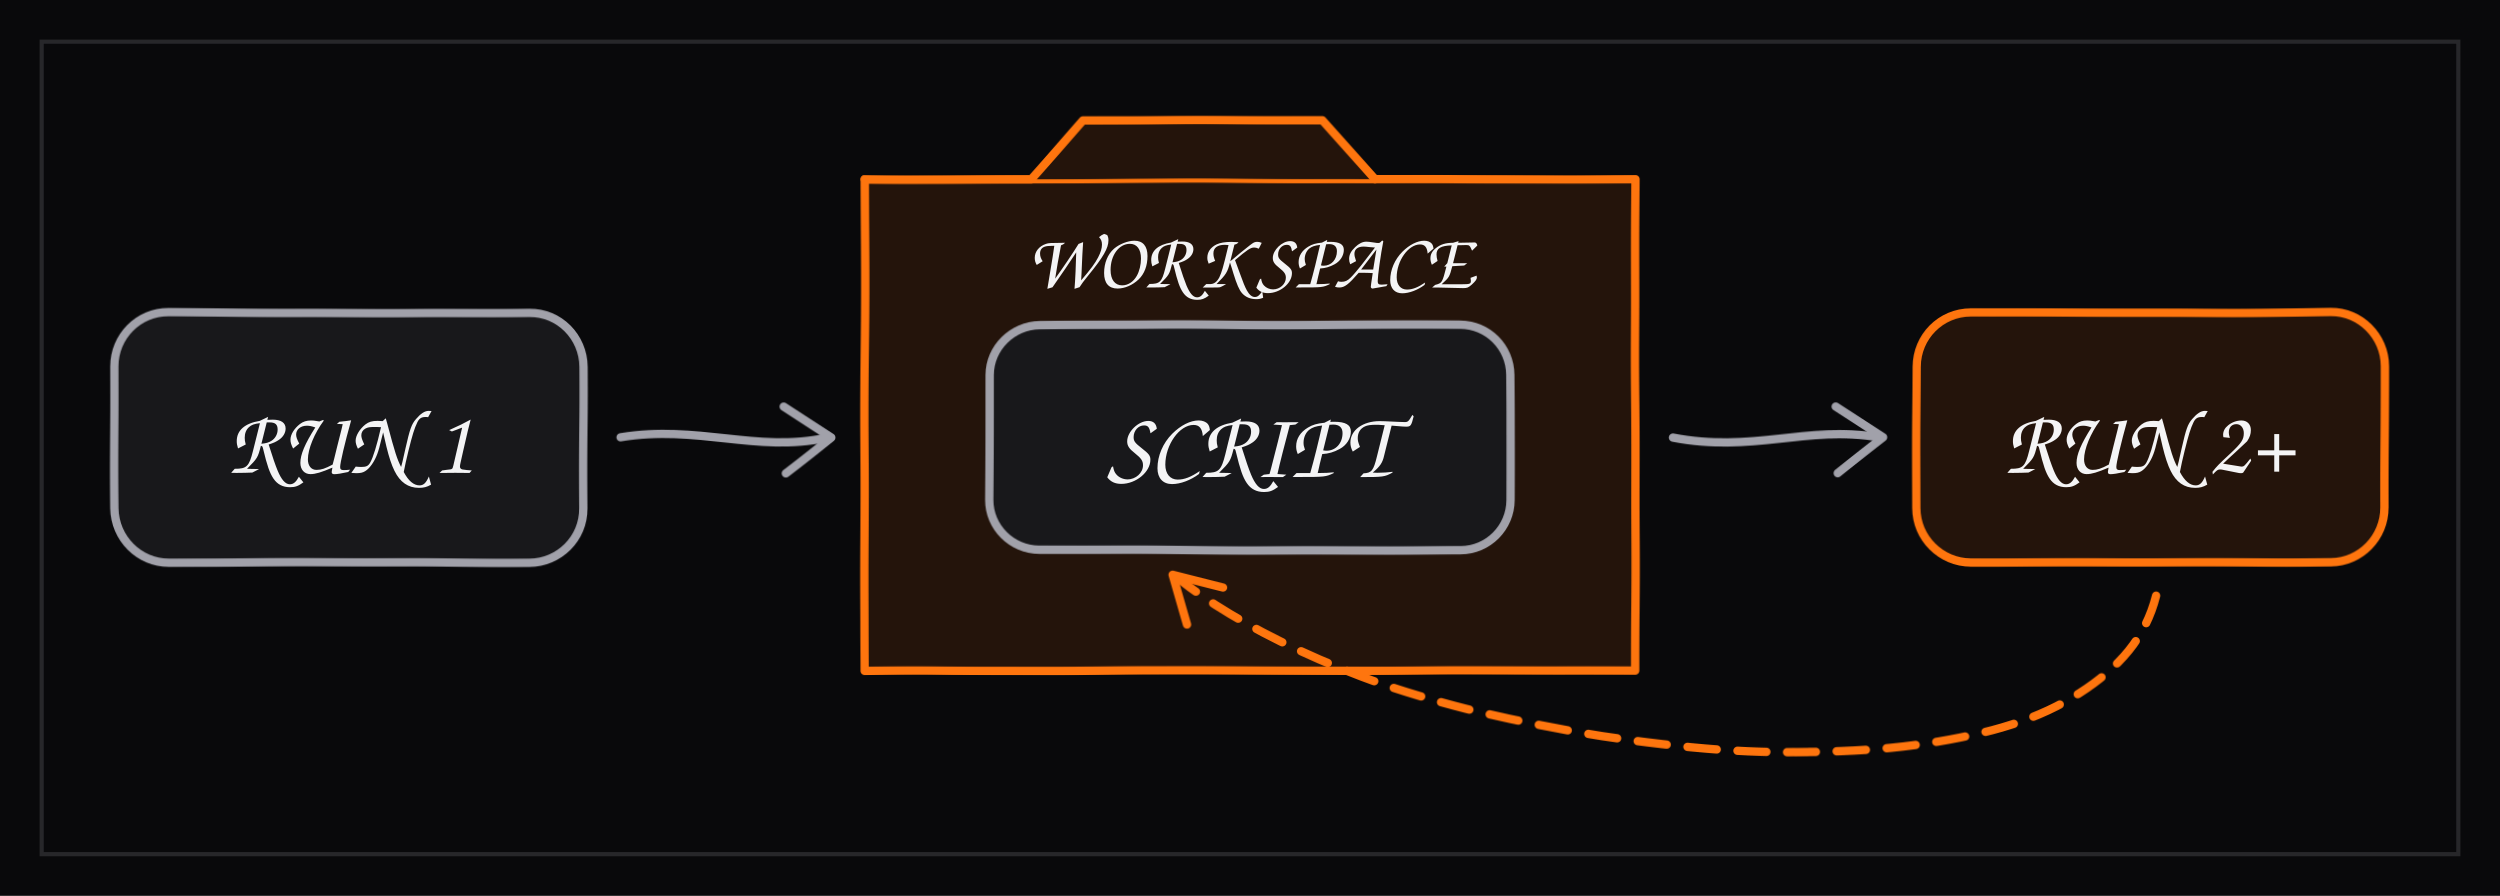
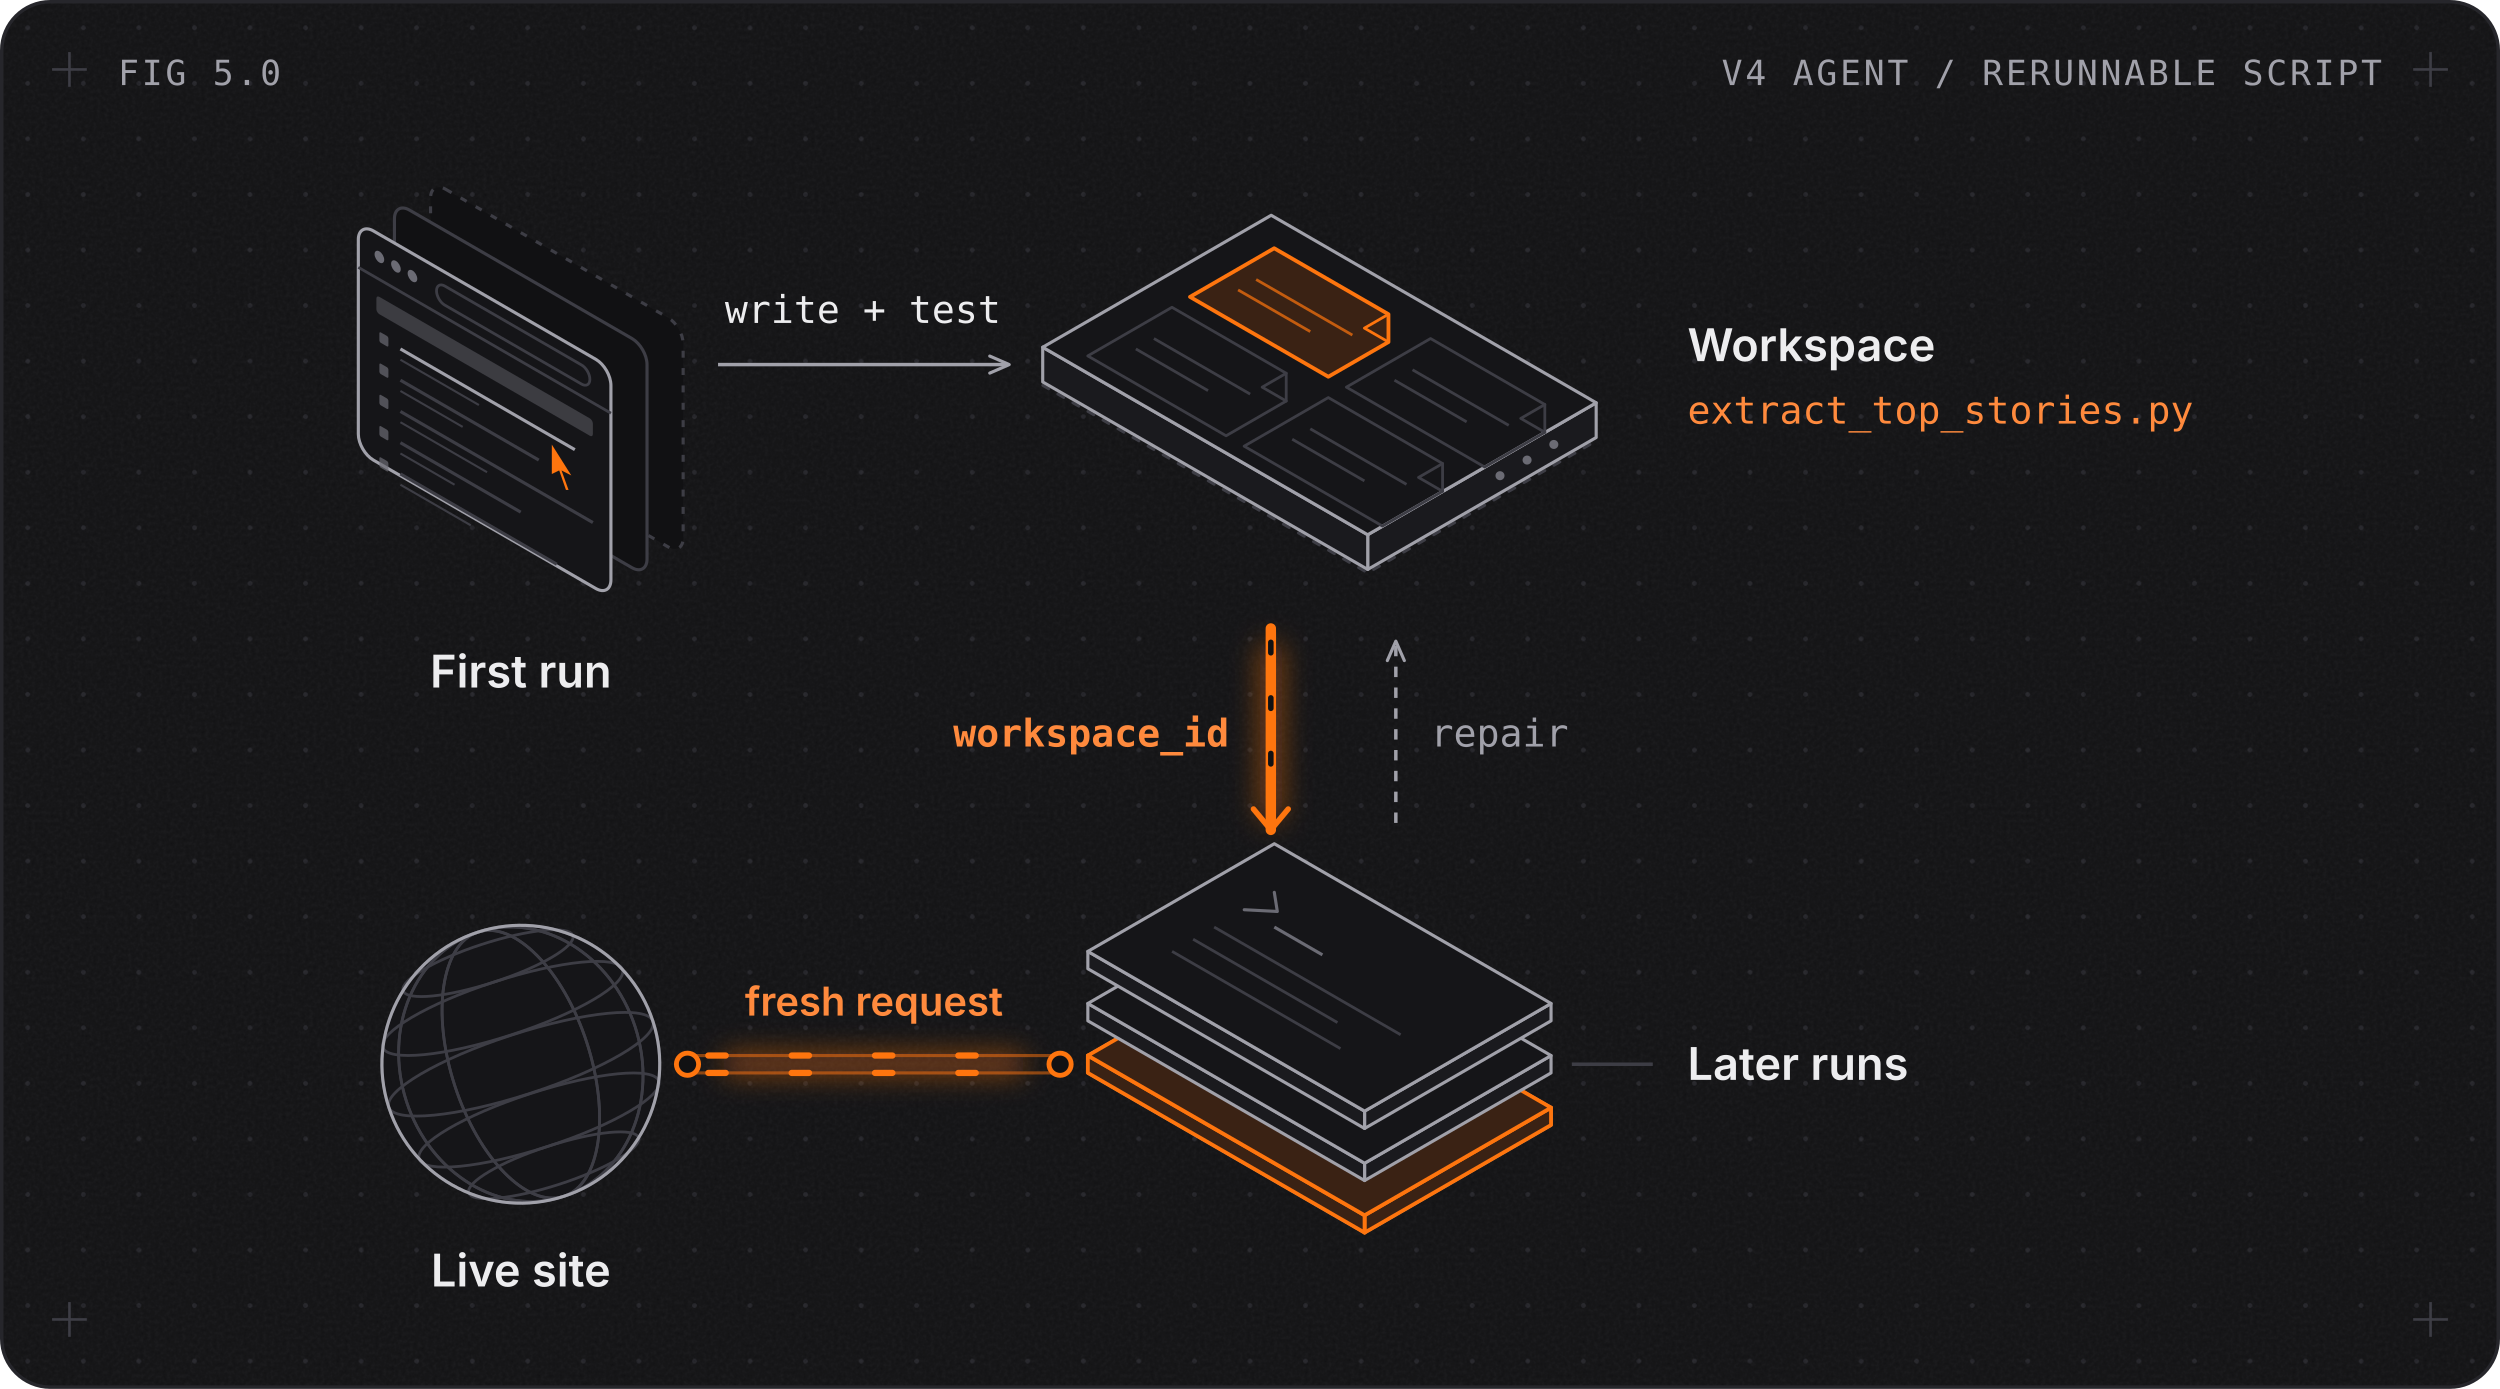
- <svg xmlns="http://www.w3.org/2000/svg" width="1200" height="430" viewBox="0 0 1200 430" role="img" aria-labelledby="title desc">
+ <svg xmlns="http://www.w3.org/2000/svg" viewBox="0 0 720 400" width="720" height="400" role="img" aria-labelledby="t d" fill="none">
+   <style>.s{font-family:Geist, Inter, -apple-system, BlinkMacSystemFont, 'Segoe UI', Helvetica, Arial, sans-serif}.m{font-family:'Geist Mono', ui-monospace, SFMono-Regular, Menlo, monospace}text{font-kerning:normal}@keyframes fr{to{stroke-dashoffset:-24}}@keyframes fl{to{stroke-dashoffset:24}}@keyframes fd{to{stroke-dashoffset:-16}}@keyframes cur{0%,100%{transform:translate(0,0)}35%,50%{transform:translate(-30px,9px)}75%{transform:translate(-14px,18px)}}@media (prefers-reduced-motion:no-preference){.pkr{animation:fr 1s linear infinite}.pkl{animation:fl 1.5s linear infinite}.pkd{animation:fd 1.2s linear infinite}.cur{animation:cur 6s ease-in-out infinite}}@keyframes pl0{0%,31.8%{fill-opacity:1;stroke-opacity:1}33.3%,100%{fill-opacity:0;stroke-opacity:0}}@media (prefers-reduced-motion:no-preference){.pl0{animation:pl0 7.5s linear infinite}}@keyframes pl1{0%,33.3%{fill-opacity:0;stroke-opacity:0}34.8%,65.2%{fill-opacity:1;stroke-opacity:1}66.7%,100%{fill-opacity:0;stroke-opacity:0}}@media (prefers-reduced-motion:no-preference){.pl1{animation:pl1 7.5s linear infinite}}@keyframes pl2{0%,66.7%{fill-opacity:0;stroke-opacity:0}68.2%,98.5%{fill-opacity:1;stroke-opacity:1}100%{fill-opacity:0;stroke-opacity:0}}@media (prefers-reduced-motion:no-preference){.pl2{animation:pl2 7.5s linear infinite}}@keyframes spin{0%{transform:scaleX(0)}16.7%{transform:scaleX(.5)}33.3%{transform:scaleX(.866)}50%{transform:scaleX(1)}66.7%{transform:scaleX(.866)}83.3%{transform:scaleX(.5)}100%{transform:scaleX(0)}}.ma{display:none}@media (prefers-reduced-motion:no-preference){.ms{display:none}.ma{display:inline}.mer{transform-origin:150px 306.5px;animation:spin 18s linear infinite}}</style>
  <defs>
-     <filter id="rough">
-       <feTurbulence type="fractalNoise" baseFrequency=".01" numOctaves="2" seed="23" result="noise" />
-       <feDisplacementMap in="SourceGraphic" in2="noise" scale="1.4" />
+     <pattern id="dots" width="16" height="16" patternUnits="userSpaceOnUse">
+       <circle cx="8" cy="8" r="0.7" fill="#232328" />
+     </pattern>
+     <filter id="grain" x="0" y="0" width="100%" height="100%">
+       <feTurbulence type="fractalNoise" baseFrequency="0.9" numOctaves="2" seed="7" stitchTiles="stitch" />
+       <feColorMatrix values="0 0 0 0 0.5  0 0 0 0 0.5  0 0 0 0 0.5  0 0 0 0.07 0" />
+     </filter>
+     <clipPath id="card">
+       <rect x="0.5" y="0.5" width="719" height="399" rx="14" />
+     </clipPath>
+     <marker id="ah" viewBox="0 0 10 10" refX="8.5" refY="5" markerWidth="7" markerHeight="7" orient="auto-start-reverse">
+       <path d="M1 1.5 L9 5 L1 8.5" stroke="#A1A1AA" stroke-width="1.3" fill="none" stroke-linejoin="round" stroke-linecap="round" />
+     </marker>
+     <filter id="glow" filterUnits="userSpaceOnUse" x="0" y="0" width="720" height="400">
+       <feGaussianBlur stdDeviation="4" />
    </filter>
  </defs>
-   <rect width="1200" height="430" fill="#09090B" />
-   <rect x="20" y="20" width="1160" height="390" fill="none" stroke="#27272A" stroke-width="2" />
-   <g fill="none" stroke-linecap="round" stroke-linejoin="round" filter="url(#rough)">
-     <rect x="55" y="150" width="225" height="120" rx="26" fill="#18181B" stroke="#A1A1AA" stroke-width="4" />
-     <path d="M298 210 C335 204 362 217 397 210" stroke="#A1A1AA" stroke-width="4" />
-     <path d="M376 195 L399 210 L377 227" stroke="#A1A1AA" stroke-width="4" />
-     <path d="M415 86 L785 86 L785 322 L415 322 Z" fill="#24140B" stroke="#FE750E" stroke-width="4" />
-     <path d="M415 86 L495 86 L520 58 L635 58 L660 86" fill="#24140B" stroke="#FE750E" stroke-width="4" />
-     <rect x="475" y="156" width="250" height="108" rx="24" fill="#18181B" stroke="#A1A1AA" stroke-width="4" />
-     <path d="M803 210 C840 217 867 204 902 210" stroke="#A1A1AA" stroke-width="4" />
-     <path d="M881 195 L904 210 L882 227" stroke="#A1A1AA" stroke-width="4" />
-     <rect x="920" y="150" width="225" height="120" rx="26" fill="#24140B" stroke="#FE750E" stroke-width="4" />
-     <path d="M1035 286 C1015 364 870 379 710 342 C646 327 592 299 566 278" stroke="#FE750E" stroke-width="4" stroke-dasharray="14 10" />
-     <path d="M587 282 L563 276 L570 300" stroke="#FE750E" stroke-width="4" />
+   <rect x="0.5" y="0.5" width="719" height="399" rx="14" fill="#111113" />
+   <g clip-path="url(#card)">
+     <rect width="720" height="400" fill="url(#dots)" />
+     <rect width="720" height="400" filter="url(#grain)" />
  </g>
-   <g font-family="Virgil, Comic Sans MS, cursive" text-anchor="middle">
-     <text x="168" y="227" font-size="44" fill="#F4F4F5">RUN 1</text>
-     <text x="600" y="138" font-size="38" fill="#F4F4F5">WORKSPACE</text>
-     <text x="600" y="229" font-size="46" fill="#F4F4F5">SCRIPT</text>
-     <text x="1032" y="227" font-size="44" fill="#F4F4F5">RUN 2+</text>
+   <rect x="0.5" y="0.5" width="719" height="399" rx="14" fill="none" stroke="#26262B" />
+   <path d="M15 20h10M20 15v10" stroke="#3D3D45" stroke-width="0.75" />
+   <path d="M695 20h10M700 15v10" stroke="#3D3D45" stroke-width="0.75" />
+   <path d="M15 380h10M20 375v10" stroke="#3D3D45" stroke-width="0.75" />
+   <path d="M695 380h10M700 375v10" stroke="#3D3D45" stroke-width="0.75" />
+   <text x="34.0" y="24.5" font-size="10" fill="#A1A1AA" letter-spacing="0.08em" class="m">FIG 5.0</text>
+   <text x="686.0" y="24.5" font-size="10" fill="#A1A1AA" text-anchor="end" letter-spacing="0.08em" class="m">V4 AGENT / RERUNNABLE SCRIPT</text>
+   <g transform="matrix(0.866,0.5,0,1,124.0,118.0)">
+     <rect x="0" y="-66" width="84" height="66" rx="5" fill="#111113" stroke="#3D3D45" stroke-width="0.9" stroke-dasharray="2 3" vector-effect="non-scaling-stroke" />
  </g>
+   <g transform="matrix(0.866,0.5,0,1,113.6,124.0)">
+     <rect x="0" y="-66" width="84" height="66" rx="5" fill="#111113" stroke="#3D3D45" stroke-width="0.9" vector-effect="non-scaling-stroke" />
+   </g>
+   <g transform="matrix(0.866,0.5,0,1,103.2,130.0)">
+     <rect x="0" y="-66" width="84" height="66" rx="5" fill="#151518" stroke="#A1A1AA" stroke-width="0.9" vector-effect="non-scaling-stroke" />
+     <line x1="0" y1="-53" x2="84" y2="-53" stroke="#3D3D45" stroke-width="0.8" vector-effect="non-scaling-stroke" />
+     <circle cx="7.0" cy="-59.5" r="1.6" fill="#6B6B74" />
+     <circle cx="12.5" cy="-59.5" r="1.6" fill="#6B6B74" />
+     <circle cx="18.0" cy="-59.5" r="1.6" fill="#6B6B74" />
+     <rect x="26" y="-62" width="51" height="5.5" rx="2.75" stroke="#3D3D45" stroke-width="0.8" vector-effect="non-scaling-stroke" />
+     <rect x="6" y="-48" width="72" height="5" rx="1" fill="#6B6B74" fill-opacity=".45" />
+     <rect x="7" y="-38" width="3" height="3" rx=".5" fill="#6B6B74" fill-opacity=".7" />
+     <line x1="14" y1="-36.5" x2="72" y2="-36.5" stroke="#A1A1AA" stroke-width="0.9" vector-effect="non-scaling-stroke" />
+     <line x1="14" y1="-33.4" x2="40.1" y2="-33.4" stroke="#3D3D45" stroke-width="0.6" vector-effect="non-scaling-stroke" />
+     <rect x="7" y="-29" width="3" height="3" rx=".5" fill="#6B6B74" fill-opacity=".7" />
+     <line x1="14" y1="-27.5" x2="60" y2="-27.5" stroke="#3D3D45" stroke-width="0.9" vector-effect="non-scaling-stroke" />
+     <line x1="14" y1="-24.4" x2="34.7" y2="-24.4" stroke="#3D3D45" stroke-width="0.6" vector-effect="non-scaling-stroke" />
+     <rect x="7" y="-20" width="3" height="3" rx=".5" fill="#6B6B74" fill-opacity=".7" />
+     <line x1="14" y1="-18.5" x2="78" y2="-18.5" stroke="#3D3D45" stroke-width="0.9" vector-effect="non-scaling-stroke" />
+     <line x1="14" y1="-15.4" x2="42.8" y2="-15.4" stroke="#3D3D45" stroke-width="0.6" vector-effect="non-scaling-stroke" />
+     <rect x="7" y="-11" width="3" height="3" rx=".5" fill="#6B6B74" fill-opacity=".7" />
+     <line x1="14" y1="-9.5" x2="54" y2="-9.5" stroke="#3D3D45" stroke-width="0.9" vector-effect="non-scaling-stroke" />
+     <line x1="14" y1="-6.4" x2="32.0" y2="-6.4" stroke="#3D3D45" stroke-width="0.6" vector-effect="non-scaling-stroke" />
+     <rect x="7" y="-2" width="3" height="3" rx=".5" fill="#6B6B74" fill-opacity=".7" />
+     <line x1="14" y1="-0.5" x2="66" y2="-0.5" stroke="#3D3D45" stroke-width="0.9" vector-effect="non-scaling-stroke" />
+     <line x1="14" y1="2.6" x2="37.4" y2="2.6" stroke="#3D3D45" stroke-width="0.6" vector-effect="non-scaling-stroke" />
+     <path class="cur" d="M64 -35 l0 10 l2.6 -2.4 l2.2 4.4 l1.6 -0.8 l-2.2 -4.2 l3.6 -0.2z" fill="#FE750E" stroke="#151518" stroke-width="0.6" vector-effect="non-scaling-stroke" />
+   </g>
+   <polyline points="300.3,111.0 393.9,165.0 459.7,127.0" stroke="#3D3D45" stroke-width="0.8" stroke-dasharray="2 3" stroke-linejoin="round" stroke-linecap="round" />
+   <polygon points="459.7,116.0 393.9,154.0 393.9,164.0 459.7,126.0" fill="#1A1A1E" stroke="#A1A1AA" stroke-width="0.9" stroke-linejoin="round" stroke-linecap="round" />
+   <polygon points="300.3,100.0 393.9,154.0 393.9,164.0 300.3,110.0" fill="#1A1A1E" stroke="#A1A1AA" stroke-width="0.9" stroke-linejoin="round" stroke-linecap="round" />
+   <polygon points="366.1,62.0 459.7,116.0 393.9,154.0 300.3,100.0" fill="#151518" stroke="#A1A1AA" stroke-width="0.9" stroke-linejoin="round" stroke-linecap="round" />
+   <g transform="matrix(0.866,0.5,-0.866,0.5,366.1,62.0) scale(1.0)">
+     <path d="M10 9 h38 l8 8 v20 h-46 z" stroke="#FE750E" stroke-width="1.1" fill="#3A2214" vector-effect="non-scaling-stroke" stroke-linejoin="round" stroke-linecap="round" />
+     <path d="M48 9 v8 h8" stroke="#FE750E" stroke-width=".8" vector-effect="non-scaling-stroke" stroke-linejoin="round" stroke-linecap="round" />
+     <line x1="16" y1="21" x2="48" y2="21" stroke="#FE750E" stroke-opacity="0.7" stroke-width=".8" vector-effect="non-scaling-stroke" />
+     <line x1="16" y1="27" x2="40" y2="27" stroke="#FE750E" stroke-opacity="0.7" stroke-width=".8" vector-effect="non-scaling-stroke" />
+     <path d="M62 9 h38 l8 8 v20 h-46 z" stroke="#3D3D45" stroke-width="0.8" vector-effect="non-scaling-stroke" stroke-linejoin="round" stroke-linecap="round" />
+     <path d="M100 9 v8 h8" stroke="#3D3D45" stroke-width=".8" vector-effect="non-scaling-stroke" stroke-linejoin="round" stroke-linecap="round" />
+     <line x1="68" y1="21" x2="100" y2="21" stroke="#3D3D45" stroke-opacity="1" stroke-width=".8" vector-effect="non-scaling-stroke" />
+     <line x1="68" y1="27" x2="92" y2="27" stroke="#3D3D45" stroke-opacity="1" stroke-width=".8" vector-effect="non-scaling-stroke" />
+     <path d="M10 43 h38 l8 8 v20 h-46 z" stroke="#3D3D45" stroke-width="0.8" vector-effect="non-scaling-stroke" stroke-linejoin="round" stroke-linecap="round" />
+     <path d="M48 43 v8 h8" stroke="#3D3D45" stroke-width=".8" vector-effect="non-scaling-stroke" stroke-linejoin="round" stroke-linecap="round" />
+     <line x1="16" y1="55" x2="48" y2="55" stroke="#3D3D45" stroke-opacity="1" stroke-width=".8" vector-effect="non-scaling-stroke" />
+     <line x1="16" y1="61" x2="40" y2="61" stroke="#3D3D45" stroke-opacity="1" stroke-width=".8" vector-effect="non-scaling-stroke" />
+     <path d="M62 43 h38 l8 8 v20 h-46 z" stroke="#3D3D45" stroke-width="0.8" vector-effect="non-scaling-stroke" stroke-linejoin="round" stroke-linecap="round" />
+     <path d="M100 43 v8 h8" stroke="#3D3D45" stroke-width=".8" vector-effect="non-scaling-stroke" stroke-linejoin="round" stroke-linecap="round" />
+     <line x1="68" y1="55" x2="100" y2="55" stroke="#3D3D45" stroke-opacity="1" stroke-width=".8" vector-effect="non-scaling-stroke" />
+     <line x1="68" y1="61" x2="92" y2="61" stroke="#3D3D45" stroke-opacity="1" stroke-width=".8" vector-effect="non-scaling-stroke" />
+   </g>
+   <circle cx="447.5" cy="128.0" r="1.3" fill="#6B6B74" />
+   <circle cx="439.8" cy="132.5" r="1.3" fill="#6B6B74" />
+   <circle cx="432.0" cy="137.0" r="1.3" fill="#6B6B74" />
+   <path d="M206.8 105.0 H290.3" stroke="#A1A1AA" stroke-width="1" marker-end="url(#ah)" />
+   <text x="248.5" y="93.0" font-size="11" fill="#EDEDEF" text-anchor="middle" class="m">write + test</text>
+   <text x="150.0" y="198.0" font-size="13" fill="#EDEDEF" font-weight="600" text-anchor="middle" class="s">First run</text>
+   <text x="486.0" y="104.0" font-size="13" fill="#EDEDEF" font-weight="600" class="s">Workspace</text>
+   <text x="486.0" y="122.0" font-size="11" fill="#FF8A3D" class="m">extract_top_stories.py</text>
+   <polygon points="446.7,319.0 393.0,350.0 393.0,355.0 446.7,324.0" fill="#1A1A1E" stroke="#A1A1AA" stroke-width="0.9" stroke-linejoin="round" stroke-linecap="round" />
+   <polygon points="313.3,304.0 393.0,350.0 393.0,355.0 313.3,309.0" fill="#1A1A1E" stroke="#A1A1AA" stroke-width="0.9" stroke-linejoin="round" stroke-linecap="round" />
+   <polygon points="367.0,273.0 446.7,319.0 393.0,350.0 313.3,304.0" fill="#151518" stroke="#A1A1AA" stroke-width="0.9" stroke-linejoin="round" stroke-linecap="round" />
+   <g class="pl0" fill="#3A2214" stroke="#FE750E" stroke-width="1.1" stroke-linejoin="round" stroke-linecap="round" fill-opacity="1" stroke-opacity="1">
+     <polygon points="446.7,319.0 393.0,350.0 393.0,355.0 446.7,324.0" />
+     <polygon points="313.3,304.0 393.0,350.0 393.0,355.0 313.3,309.0" />
+     <polygon points="367.0,273.0 446.7,319.0 393.0,350.0 313.3,304.0" />
+   </g>
+   <g transform="matrix(0.866,0.5,-0.866,0.5,367.0,273.0) scale(1.0)">
+     <path d="M14 14 l6 5 l-6 5" stroke="#6B6B74" stroke-width=".9" vector-effect="non-scaling-stroke" stroke-linejoin="round" stroke-linecap="round" />
+     <line x1="24" y1="24" x2="40" y2="24" stroke="#6B6B74" stroke-width=".9" vector-effect="non-scaling-stroke" />
+     <line x1="14" y1="34" x2="76" y2="34" stroke="#3D3D45" stroke-width=".8" vector-effect="non-scaling-stroke" />
+     <line x1="14" y1="41" x2="62" y2="41" stroke="#3D3D45" stroke-width=".8" vector-effect="non-scaling-stroke" />
+     <line x1="14" y1="48" x2="70" y2="48" stroke="#3D3D45" stroke-width=".8" vector-effect="non-scaling-stroke" />
+   </g>
+   <polygon points="446.7,304.0 393.0,335.0 393.0,340.0 446.7,309.0" fill="#1A1A1E" stroke="#A1A1AA" stroke-width="0.9" stroke-linejoin="round" stroke-linecap="round" />
+   <polygon points="313.3,289.0 393.0,335.0 393.0,340.0 313.3,294.0" fill="#1A1A1E" stroke="#A1A1AA" stroke-width="0.9" stroke-linejoin="round" stroke-linecap="round" />
+   <polygon points="367.0,258.0 446.7,304.0 393.0,335.0 313.3,289.0" fill="#151518" stroke="#A1A1AA" stroke-width="0.9" stroke-linejoin="round" stroke-linecap="round" />
+   <g class="pl1" fill="#3A2214" stroke="#FE750E" stroke-width="1.1" stroke-linejoin="round" stroke-linecap="round" fill-opacity="0" stroke-opacity="0">
+     <polygon points="446.7,304.0 393.0,335.0 393.0,340.0 446.7,309.0" />
+     <polygon points="313.3,289.0 393.0,335.0 393.0,340.0 313.3,294.0" />
+     <polygon points="367.0,258.0 446.7,304.0 393.0,335.0 313.3,289.0" />
+   </g>
+   <g transform="matrix(0.866,0.5,-0.866,0.5,367.0,258.0) scale(1.0)">
+     <path d="M14 14 l6 5 l-6 5" stroke="#6B6B74" stroke-width=".9" vector-effect="non-scaling-stroke" stroke-linejoin="round" stroke-linecap="round" />
+     <line x1="24" y1="24" x2="40" y2="24" stroke="#6B6B74" stroke-width=".9" vector-effect="non-scaling-stroke" />
+     <line x1="14" y1="34" x2="76" y2="34" stroke="#3D3D45" stroke-width=".8" vector-effect="non-scaling-stroke" />
+     <line x1="14" y1="41" x2="62" y2="41" stroke="#3D3D45" stroke-width=".8" vector-effect="non-scaling-stroke" />
+     <line x1="14" y1="48" x2="70" y2="48" stroke="#3D3D45" stroke-width=".8" vector-effect="non-scaling-stroke" />
+   </g>
+   <polygon points="446.7,289.0 393.0,320.0 393.0,325.0 446.7,294.0" fill="#1A1A1E" stroke="#A1A1AA" stroke-width="0.9" stroke-linejoin="round" stroke-linecap="round" />
+   <polygon points="313.3,274.0 393.0,320.0 393.0,325.0 313.3,279.0" fill="#1A1A1E" stroke="#A1A1AA" stroke-width="0.9" stroke-linejoin="round" stroke-linecap="round" />
+   <polygon points="367.0,243.0 446.7,289.0 393.0,320.0 313.3,274.0" fill="#151518" stroke="#A1A1AA" stroke-width="0.9" stroke-linejoin="round" stroke-linecap="round" />
+   <g class="pl2" fill="#3A2214" stroke="#FE750E" stroke-width="1.1" stroke-linejoin="round" stroke-linecap="round" fill-opacity="0" stroke-opacity="0">
+     <polygon points="446.7,289.0 393.0,320.0 393.0,325.0 446.7,294.0" />
+     <polygon points="313.3,274.0 393.0,320.0 393.0,325.0 313.3,279.0" />
+     <polygon points="367.0,243.0 446.7,289.0 393.0,320.0 313.3,274.0" />
+   </g>
+   <g transform="matrix(0.866,0.5,-0.866,0.5,367.0,243.0) scale(1.0)">
+     <path d="M14 14 l6 5 l-6 5" stroke="#6B6B74" stroke-width=".9" vector-effect="non-scaling-stroke" stroke-linejoin="round" stroke-linecap="round" />
+     <line x1="24" y1="24" x2="40" y2="24" stroke="#6B6B74" stroke-width=".9" vector-effect="non-scaling-stroke" />
+     <line x1="14" y1="34" x2="76" y2="34" stroke="#3D3D45" stroke-width=".8" vector-effect="non-scaling-stroke" />
+     <line x1="14" y1="41" x2="62" y2="41" stroke="#3D3D45" stroke-width=".8" vector-effect="non-scaling-stroke" />
+     <line x1="14" y1="48" x2="70" y2="48" stroke="#3D3D45" stroke-width=".8" vector-effect="non-scaling-stroke" />
+   </g>
+   <rect x="363" y="185.0" width="6" height="52.0" rx="3" fill="#FE750E" fill-opacity="0.5" filter="url(#glow)" />
+   <path d="M366 181.0 V239.0" stroke="#FE750E" stroke-width="3" stroke-linecap="round" />
+   <path d="M361 233.0 l5 6 l5 -6" stroke="#FE750E" stroke-width="1.6" stroke-linejoin="round" stroke-linecap="round" />
+   <path class="pkd" d="M366 185.0 V231.0" stroke="#111113" stroke-width="1.6" stroke-dasharray="3 13" stroke-linecap="round" />
+   <path d="M402 237.0 V185.0" stroke="#A1A1AA" stroke-width="1" stroke-dasharray="3 3" marker-end="url(#ah)" />
+   <text x="354.0" y="215.0" font-size="11" fill="#FF8A3D" font-weight="600" text-anchor="end" class="m">workspace_id</text>
+   <text x="412.0" y="215.0" font-size="11" fill="#A1A1AA" class="m">repair</text>
+   <path d="M452.7 306.5 H476" stroke="#3D3D45" stroke-width="1" />
+   <text x="486.0" y="311.0" font-size="13" fill="#EDEDEF" font-weight="600" class="s">Later runs</text>
+   <g transform="rotate(-18 150 306.5)">
+     <circle cx="150" cy="306.5" r="40" fill="#151518" />
+     <ellipse cx="150" cy="337.1" rx="25.7" ry="5.7" stroke="#3D3D45" stroke-width="0.8" />
+     <ellipse cx="150" cy="323.4" rx="36.3" ry="8.0" stroke="#3D3D45" stroke-width="0.8" />
+     <ellipse cx="150" cy="306.5" rx="40.0" ry="8.8" stroke="#3D3D45" stroke-width="0.8" />
+     <ellipse cx="150" cy="289.6" rx="36.3" ry="8.0" stroke="#3D3D45" stroke-width="0.8" />
+     <ellipse cx="150" cy="275.9" rx="25.7" ry="5.7" stroke="#3D3D45" stroke-width="0.8" />
+     <g class="ms">
+       <ellipse cx="150" cy="306.5" rx="40" ry="40" transform="matrix(0.000,0,0,1,150.00,0)" stroke="#3D3D45" stroke-width="0.8" vector-effect="non-scaling-stroke" />
+       <ellipse cx="150" cy="306.5" rx="40" ry="40" transform="matrix(0.500,0,0,1,75.00,0)" stroke="#3D3D45" stroke-width="0.8" vector-effect="non-scaling-stroke" />
+       <ellipse cx="150" cy="306.5" rx="40" ry="40" transform="matrix(0.866,0,0,1,20.10,0)" stroke="#3D3D45" stroke-width="0.8" vector-effect="non-scaling-stroke" />
+       <ellipse cx="150" cy="306.5" rx="40" ry="40" transform="matrix(1.000,0,0,1,0.00,0)" stroke="#3D3D45" stroke-width="0.8" vector-effect="non-scaling-stroke" />
+       <ellipse cx="150" cy="306.5" rx="40" ry="40" transform="matrix(0.866,0,0,1,20.10,0)" stroke="#3D3D45" stroke-width="0.8" vector-effect="non-scaling-stroke" />
+       <ellipse cx="150" cy="306.5" rx="40" ry="40" transform="matrix(0.500,0,0,1,75.00,0)" stroke="#3D3D45" stroke-width="0.8" vector-effect="non-scaling-stroke" />
+     </g>
+     <g class="ma">
+       <g class="mer" style="animation-delay:0s">
+         <ellipse cx="150" cy="306.5" rx="40" ry="40" stroke="#3D3D45" stroke-width="0.8" vector-effect="non-scaling-stroke" />
+       </g>
+       <g class="mer" style="animation-delay:-3s">
+         <ellipse cx="150" cy="306.5" rx="40" ry="40" stroke="#3D3D45" stroke-width="0.8" vector-effect="non-scaling-stroke" />
+       </g>
+       <g class="mer" style="animation-delay:-6s">
+         <ellipse cx="150" cy="306.5" rx="40" ry="40" stroke="#3D3D45" stroke-width="0.8" vector-effect="non-scaling-stroke" />
+       </g>
+       <g class="mer" style="animation-delay:-9s">
+         <ellipse cx="150" cy="306.5" rx="40" ry="40" stroke="#3D3D45" stroke-width="0.8" vector-effect="non-scaling-stroke" />
+       </g>
+       <g class="mer" style="animation-delay:-12s">
+         <ellipse cx="150" cy="306.5" rx="40" ry="40" stroke="#3D3D45" stroke-width="0.8" vector-effect="non-scaling-stroke" />
+       </g>
+       <g class="mer" style="animation-delay:-15s">
+         <ellipse cx="150" cy="306.5" rx="40" ry="40" stroke="#3D3D45" stroke-width="0.8" vector-effect="non-scaling-stroke" />
+       </g>
+     </g>
+     <circle cx="150" cy="306.5" r="40" stroke="#A1A1AA" stroke-width="0.9" />
+   </g>
+   <rect x="208.0" y="303.5" width="87.3" height="6" rx="3" fill="#FE750E" fill-opacity="0.5" filter="url(#glow)" />
+   <line x1="198.0" y1="304.0" x2="305.3" y2="304.0" stroke="#FE750E" stroke-width="0.9" stroke-opacity=".5" />
+   <line class="pkr" x1="204.0" y1="304.0" x2="299.3" y2="304.0" stroke="#FE750E" stroke-width="1.8" stroke-linecap="round" stroke-dasharray="5 19" />
+   <line x1="198.0" y1="309.0" x2="305.3" y2="309.0" stroke="#FE750E" stroke-width="0.9" stroke-opacity=".5" />
+   <line class="pkl" x1="204.0" y1="309.0" x2="299.3" y2="309.0" stroke="#FE750E" stroke-width="1.8" stroke-linecap="round" stroke-dasharray="5 19" />
+   <circle cx="198.0" cy="306.5" r="3.2" fill="#111113" stroke="#FE750E" stroke-width="1.4" />
+   <circle cx="305.3" cy="306.5" r="3.2" fill="#111113" stroke="#FE750E" stroke-width="1.4" />
+   <text x="251.7" y="292.5" font-size="11.5" fill="#FF8A3D" font-weight="600" text-anchor="middle" class="s">fresh request</text>
+   <text x="150.0" y="370.5" font-size="13" fill="#EDEDEF" font-weight="600" text-anchor="middle" class="s">Live site</text>
</svg>
